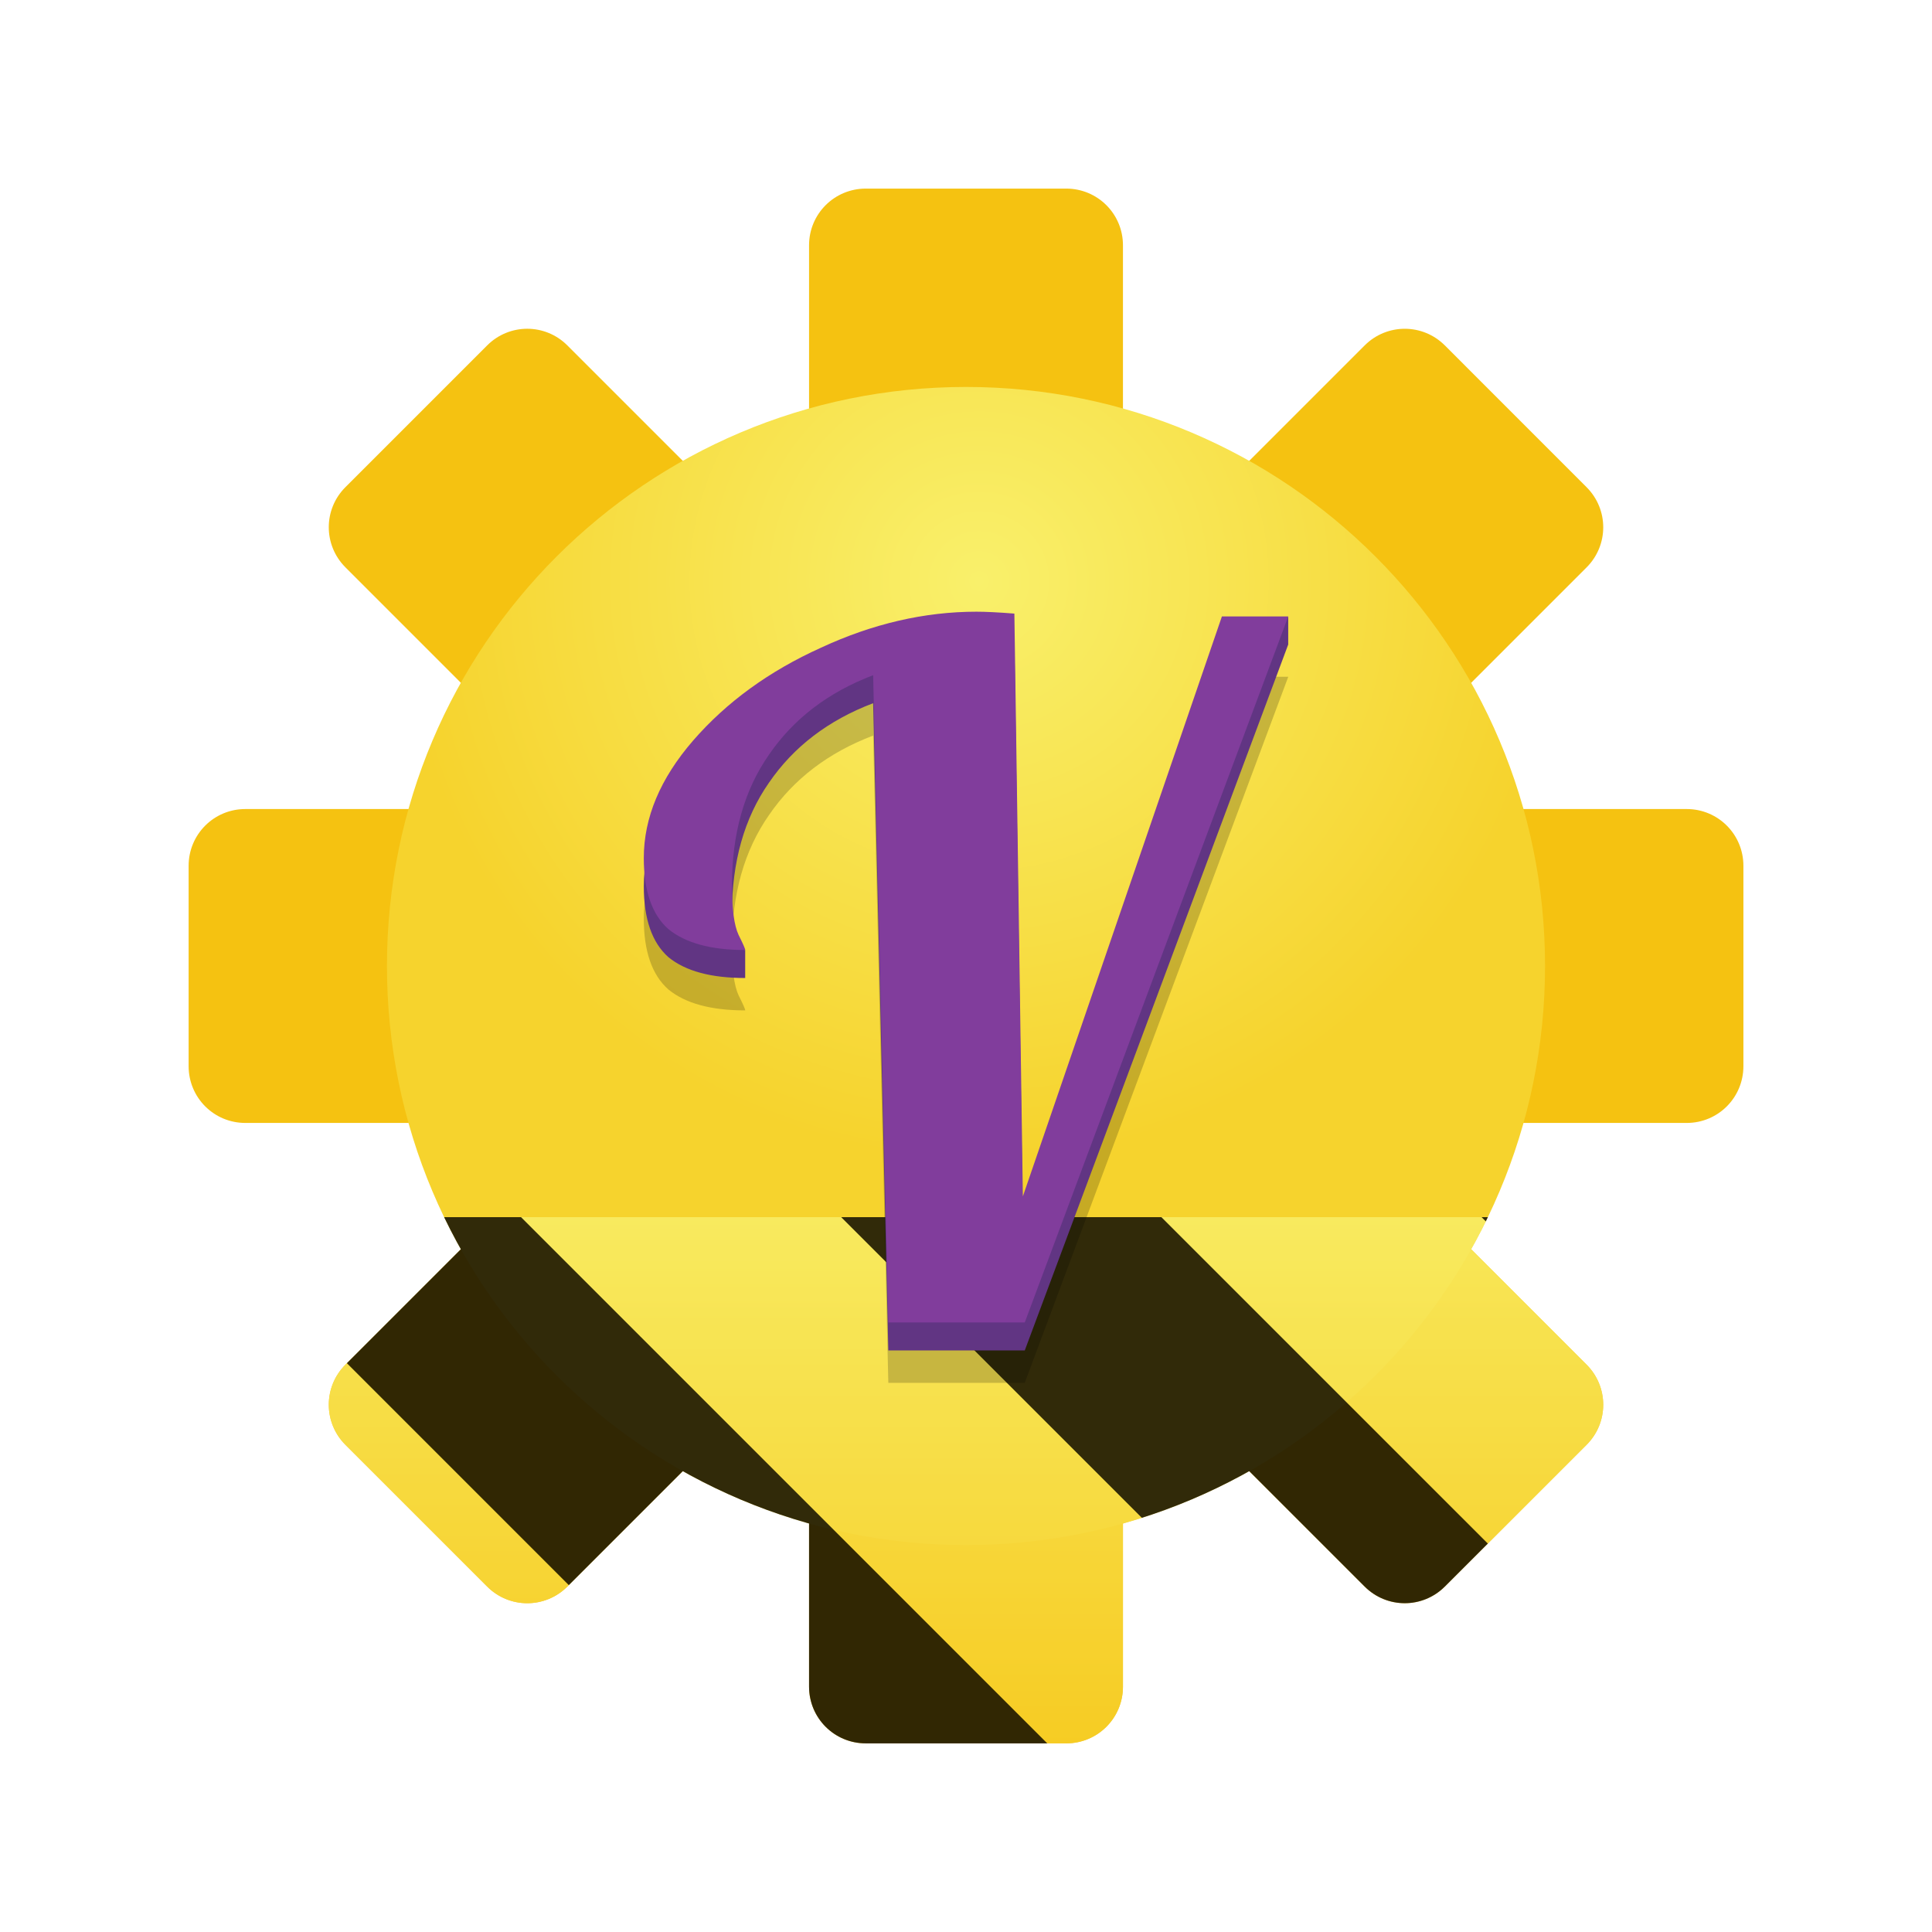
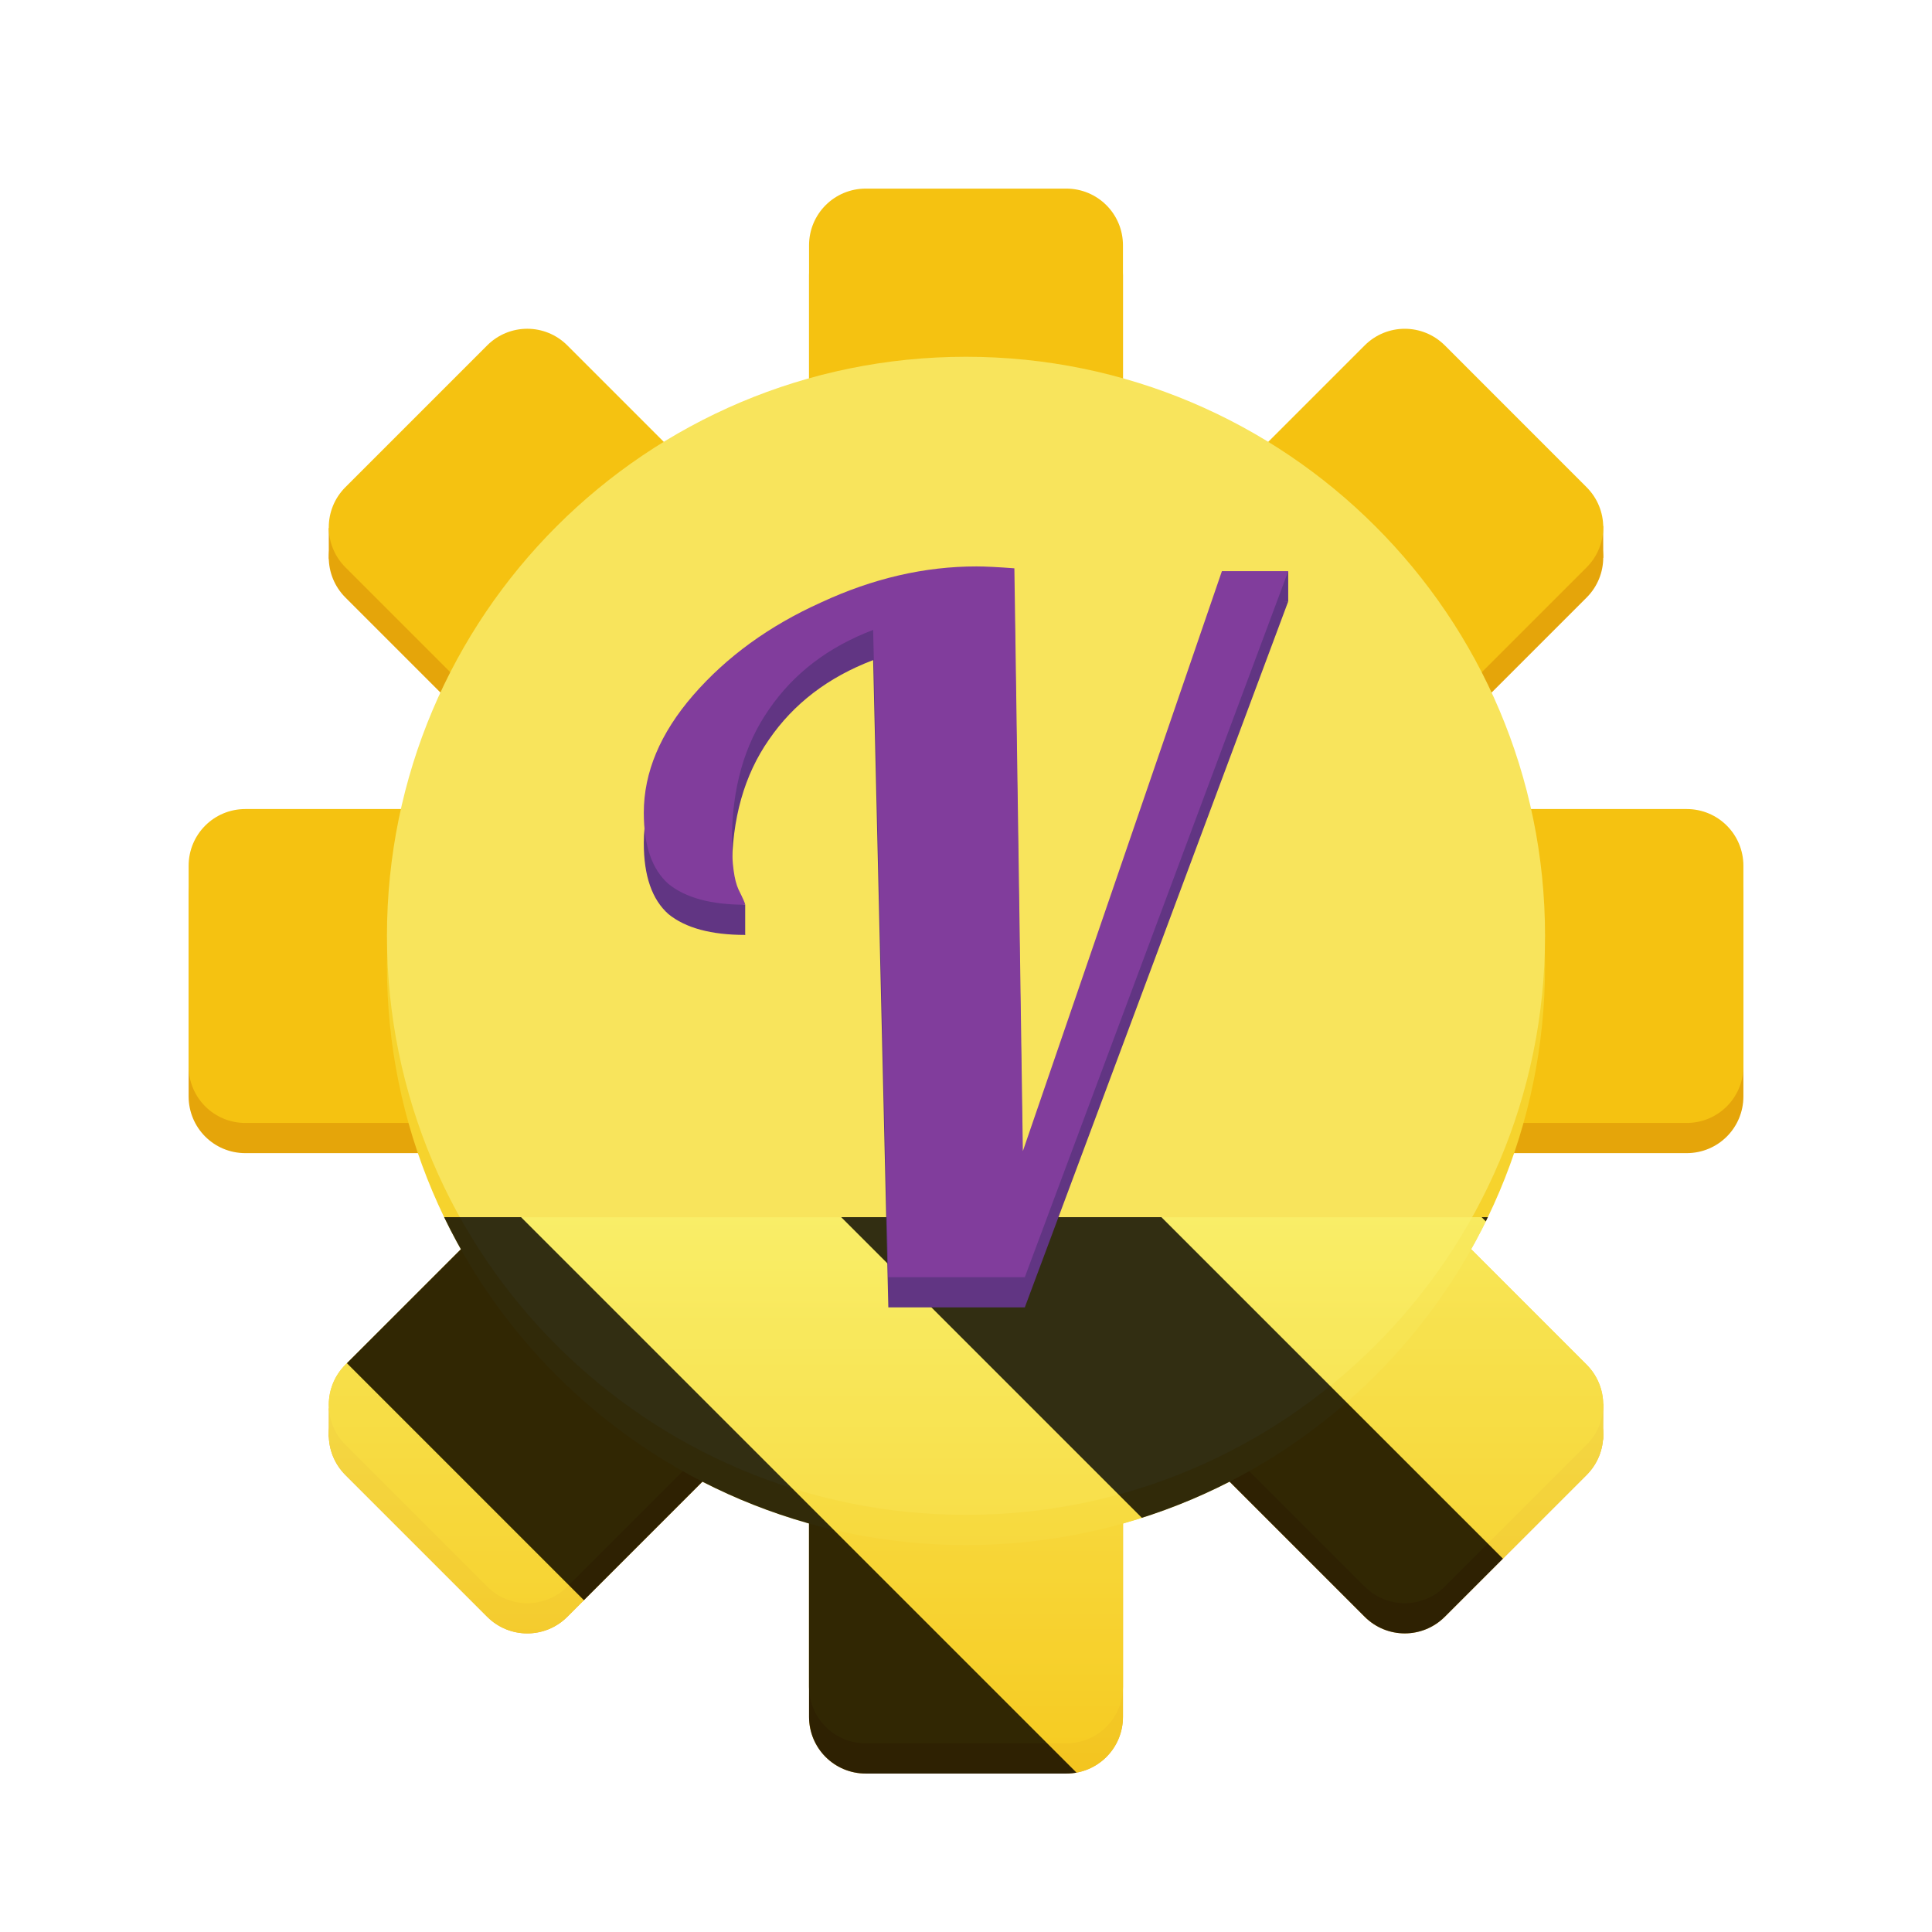
- <svg xmlns="http://www.w3.org/2000/svg" height="128px" viewBox="0 0 128 128" width="128px" version="1.1" id="svg65">
-   <defs id="defs69" />
-   <radialGradient id="a" cx="64.869" cy="38.507" gradientUnits="userSpaceOnUse" r="38.363">
-     <stop offset="0" stop-color="#f9f06b" id="stop2" />
-     <stop offset="1" stop-color="#f6d32d" id="stop4" />
-   </radialGradient>
+ <svg xmlns="http://www.w3.org/2000/svg" height="128px" viewBox="0 0 128 128" width="128px" version="1.1" id="svg90">
+   <defs id="defs94" />
+   <clipPath id="a">
+     <rect height="128" width="128" id="rect2" />
+   </clipPath>
  <clipPath id="b">
-     <rect height="128" width="128" id="rect7" />
+     <rect height="128" width="128" id="rect5" />
  </clipPath>
-   <clipPath id="c">
-     <rect height="128" width="128" id="rect10" />
-   </clipPath>
-   <filter id="d" height="1" width="1" x="0" y="0">
-     <feColorMatrix in="SourceGraphic" type="matrix" values="0 0 0 0 1 0 0 0 0 1 0 0 0 0 1 0 0 0 1 0" id="feColorMatrix13" />
+   <filter id="c" height="1" width="1" x="0" y="0">
+     <feColorMatrix in="SourceGraphic" type="matrix" values="0 0 0 0 1 0 0 0 0 1 0 0 0 0 1 0 0 0 1 0" id="feColorMatrix8" />
  </filter>
-   <mask id="e">
-     <g clip-path="url(#c)" filter="url(#d)" id="g28">
-       <g clip-path="url(#b)" id="g26">
-         <path d="m 22.887 32.273 l 9.387 -9.387 c 1.473 -1.473 3.844 -1.473 5.316 0 l 67.523 67.523 c 1.473 1.473 1.473 3.844 0 5.316 l -9.387 9.387 c -1.473 1.473 -3.844 1.473 -5.316 0 l -67.523 -67.523 c -1.473 -1.473 -1.473 -3.844 0 -5.316 z m 72.84 -9.387 l 9.387 9.391 c 1.473 1.473 1.473 3.844 0 5.316 l -67.523 67.52 c -1.473 1.473 -3.844 1.473 -5.316 0 l -9.387 -9.387 c -1.473 -1.473 -1.473 -3.844 0 -5.316 l 67.523 -67.523 c 1.473 -1.473 3.844 -1.473 5.316 0 z m -83.23 47.75 v -13.273 c 0 -2.086 1.676 -3.762 3.758 -3.762 h 95.492 c 2.082 0 3.758 1.676 3.758 3.762 v 13.273 c 0 2.086 -1.676 3.762 -3.758 3.762 h -95.492 c -2.082 0 -3.758 -1.676 -3.758 -3.762 z m 44.867 -58.141 h 13.273 c 2.086 0 3.762 1.676 3.762 3.758 v 95.492 c 0 2.082 -1.676 3.758 -3.762 3.758 h -13.273 c -2.086 0 -3.762 -1.676 -3.762 -3.758 v -95.492 c 0 -2.082 1.676 -3.758 3.762 -3.758 z m 0 0" fill="#f5c211" id="path16" />
-         <path d="m 102.363 64 c 0 21.188 -17.176 38.363 -38.363 38.363 s -38.363 -17.176 -38.363 -38.363 s 17.176 -38.363 38.363 -38.363 s 38.363 17.176 38.363 38.363 z m 0 0" fill="url(#a)" id="path18" />
-         <path d="m 57.848 48.734 c -2.973 1.129 -5.273 2.887 -6.906 5.273 c -1.633 2.344 -2.449 5.23 -2.449 8.664 c 0 1.547 0.145 2.637 0.438 3.266 c 0.293 0.586 0.441 0.918 0.441 1.004 c -2.262 0 -3.957 -0.461 -5.086 -1.383 c -1.09 -0.961 -1.633 -2.531 -1.633 -4.707 c 0 -2.68 1.09 -5.273 3.266 -7.785 c 2.219 -2.555 5.043 -4.605 8.477 -6.156 c 3.43 -1.59 6.863 -2.383 10.297 -2.383 c 0.586 0 1.422 0.039 2.512 0.125 l 0.562 38.613 l 13.188 -38.426 h 4.395 l -17.457 46.777 h -9.039 z m 0 0" fill-opacity="0.197" id="path20" />
-         <path d="m 49.371 62.941 v 1.855 l -3.445 -2.68 z m 35.977 -22.102 v 1.855 l -1.66 0.512 z m -27.5 5.75 c -2.973 1.129 -5.273 2.887 -6.906 5.273 c -1.633 2.344 -2.449 5.234 -2.449 8.664 c 0 1.551 0.145 2.637 0.438 3.266 c 0.293 0.586 0.441 0.922 0.441 1.004 c -2.262 0 -3.957 -0.457 -5.086 -1.379 c -1.09 -0.965 -1.633 -2.535 -1.633 -4.711 c 0 -2.68 1.09 -5.273 3.266 -7.785 c 2.219 -2.555 5.043 -4.605 8.477 -6.152 c 3.43 -1.59 6.863 -2.387 10.297 -2.387 c 0.586 0 1.422 0.043 2.512 0.125 l 0.562 38.617 l 13.188 -38.43 h 4.395 l -17.457 46.777 h -9.039 z m 0 0" fill="#613583" id="path22" />
-         <path d="m 57.848 44.734 c -2.973 1.129 -5.273 2.887 -6.906 5.273 c -1.633 2.344 -2.449 5.23 -2.449 8.664 c 0 1.547 0.145 2.637 0.438 3.266 c 0.293 0.586 0.441 0.918 0.441 1.004 c -2.262 0 -3.957 -0.461 -5.086 -1.383 c -1.09 -0.961 -1.633 -2.531 -1.633 -4.707 c 0 -2.68 1.09 -5.273 3.266 -7.785 c 2.219 -2.555 5.043 -4.605 8.477 -6.156 c 3.43 -1.59 6.863 -2.383 10.297 -2.383 c 0.586 0 1.422 0.039 2.512 0.125 l 0.562 38.613 l 13.188 -38.426 h 4.395 l -17.457 46.777 h -9.039 z m 0 0" fill="#813d9c" id="path24" />
+   <mask id="d">
+     <g clip-path="url(#b)" filter="url(#c)" id="g37">
+       <g clip-path="url(#a)" id="g35">
+         <path d="m 22.887 34.273 l 9.387 -9.387 c 1.473 -1.473 3.844 -1.473 5.316 0 l 67.523 67.523 c 1.473 1.473 1.473 3.844 0 5.316 l -9.387 9.387 c -1.473 1.473 -3.844 1.473 -5.316 0 l -67.523 -67.523 c -1.473 -1.473 -1.473 -3.844 0 -5.316 z m 72.84 -9.387 l 9.387 9.391 c 1.473 1.473 1.473 3.844 0 5.316 l -67.523 67.52 c -1.473 1.473 -3.844 1.473 -5.316 0 l -9.387 -9.387 c -1.473 -1.473 -1.473 -3.844 0 -5.316 l 67.523 -67.523 c 1.473 -1.473 3.844 -1.473 5.316 0 z m -83.23 47.75 v -13.273 c 0 -2.086 1.676 -3.762 3.758 -3.762 h 95.492 c 2.082 0 3.758 1.676 3.758 3.762 v 13.273 c 0 2.086 -1.676 3.762 -3.758 3.762 h -95.492 c -2.082 0 -3.758 -1.676 -3.758 -3.762 z m 44.867 -58.141 h 13.273 c 2.086 0 3.762 1.676 3.762 3.758 v 95.492 c 0 2.082 -1.676 3.758 -3.762 3.758 h -13.273 c -2.086 0 -3.762 -1.676 -3.762 -3.758 v -95.492 c 0 -2.082 1.676 -3.758 3.762 -3.758 z m 0 0" fill="#e5a50a" id="path11" />
+         <path d="m 106.219 92.992 l -0.012 2.379 l -2.676 0.176 z m 0 0" fill="#e5a50a" fill-opacity="0.999" id="path13" />
+         <path d="m 21.789 93.301 l -0.004 1.906 l 3.398 -0.492 z m 0 0" fill="#e5a50a" fill-opacity="1" id="path15" />
+         <path d="m 21.781 34.977 l 0.004 2.066 l 3.496 -0.57 z m 0 0" fill="#e5a50a" fill-opacity="1" id="path17" />
+         <path d="m 106.215 34.836 l 0.004 2.129 l -2.957 -1.246 z m 0 0" fill="#e5a50a" fill-opacity="1" id="path19" />
+         <path d="m 22.887 32.273 l 9.387 -9.387 c 1.473 -1.473 3.844 -1.473 5.316 0 l 67.523 67.523 c 1.473 1.473 1.473 3.844 0 5.316 l -9.387 9.387 c -1.473 1.473 -3.844 1.473 -5.316 0 l -67.523 -67.523 c -1.473 -1.473 -1.473 -3.844 0 -5.316 z m 72.84 -9.387 l 9.387 9.391 c 1.473 1.473 1.473 3.844 0 5.316 l -67.523 67.52 c -1.473 1.473 -3.844 1.473 -5.316 0 l -9.387 -9.387 c -1.473 -1.473 -1.473 -3.844 0 -5.316 l 67.523 -67.523 c 1.473 -1.473 3.844 -1.473 5.316 0 z m -83.23 47.75 v -13.273 c 0 -2.086 1.676 -3.762 3.758 -3.762 h 95.492 c 2.082 0 3.758 1.676 3.758 3.762 v 13.273 c 0 2.086 -1.676 3.762 -3.758 3.762 h -95.492 c -2.082 0 -3.758 -1.676 -3.758 -3.762 z m 44.867 -58.141 h 13.273 c 2.086 0 3.762 1.676 3.762 3.758 v 95.492 c 0 2.082 -1.676 3.758 -3.762 3.758 h -13.273 c -2.086 0 -3.762 -1.676 -3.762 -3.758 v -95.492 c 0 -2.082 1.676 -3.758 3.762 -3.758 z m 0 0" fill="#f5c211" id="path21" />
+         <path d="m 102.363 64 c 0 21.188 -17.176 38.363 -38.363 38.363 s -38.363 -17.176 -38.363 -38.363 s 17.176 -38.363 38.363 -38.363 s 38.363 17.176 38.363 38.363 z m 0 0" fill="#f6d32d" id="path23" />
+         <path d="m 102.363 62 c 0 21.188 -17.176 38.363 -38.363 38.363 s -38.363 -17.176 -38.363 -38.363 s 17.176 -38.363 38.363 -38.363 s 38.363 17.176 38.363 38.363 z m 0 0" fill="#f8e45c" id="path25" />
+         <path d="m 57.848 43.734 c -2.973 1.129 -5.273 2.887 -6.906 5.273 c -1.633 2.344 -2.449 5.23 -2.449 8.664 c 0 1.551 0.145 2.637 0.438 3.266 c 0.293 0.586 0.441 0.922 0.441 1.004 c -2.262 0 -3.957 -0.461 -5.086 -1.379 c -1.09 -0.965 -1.633 -2.535 -1.633 -4.711 c 0 -2.68 1.09 -5.273 3.266 -7.785 c 2.219 -2.555 5.043 -4.605 8.477 -6.152 c 3.43 -1.594 6.863 -2.387 10.297 -2.387 c 0.586 0 1.422 0.043 2.512 0.125 l 0.562 38.613 l 13.188 -38.426 h 4.395 l -17.453 46.777 h -9.043 z m 0 0" fill="#613583" id="path27" />
+         <path d="m 85.348 37.84 v 2 l -2.285 0.332 z m 0 0" fill="#613583" id="path29" />
+         <path d="m 49.371 59.941 v 2 l -3.031 -2.617 z m 0 0" fill="#613583" id="path31" />
+         <path d="m 57.848 41.734 c -2.973 1.129 -5.273 2.887 -6.906 5.273 c -1.633 2.344 -2.449 5.23 -2.449 8.664 c 0 1.551 0.145 2.637 0.438 3.266 c 0.293 0.586 0.441 0.922 0.441 1.004 c -2.262 0 -3.957 -0.461 -5.086 -1.379 c -1.09 -0.965 -1.633 -2.535 -1.633 -4.711 c 0 -2.68 1.09 -5.273 3.266 -7.785 c 2.219 -2.555 5.043 -4.605 8.477 -6.152 c 3.43 -1.594 6.863 -2.387 10.297 -2.387 c 0.586 0 1.422 0.043 2.512 0.125 l 0.562 38.613 l 13.188 -38.426 h 4.395 l -17.453 46.777 h -9.043 z m 0 0" fill="#813d9c" id="path33" />
      </g>
    </g>
  </mask>
-   <mask id="f">
-     <g filter="url(#d)" id="g33">
-       <rect fill-opacity="0.8" height="128" width="128" id="rect31" />
+   <mask id="e">
+     <g filter="url(#c)" id="g42">
+       <rect fill-opacity="0.8" height="128" width="128" id="rect40" />
    </g>
  </mask>
-   <linearGradient id="g" gradientTransform="matrix(0 0.37 -0.98462 0 295.385 -30.36)" gradientUnits="userSpaceOnUse" x1="300" x2="428" y1="235" y2="235">
-     <stop offset="0" stop-color="#f9f06b" id="stop36" />
-     <stop offset="1" stop-color="#f5c211" id="stop38" />
+   <linearGradient id="f" gradientTransform="matrix(0 0.37 -0.98462 0 295.385 -30.36)" gradientUnits="userSpaceOnUse" x1="300" x2="428" y1="235" y2="235">
+     <stop offset="0" stop-color="#f9f06b" id="stop45" />
+     <stop offset="1" stop-color="#f5c211" id="stop47" />
  </linearGradient>
+   <clipPath id="g">
+     <rect height="128" width="128" id="rect50" />
+   </clipPath>
  <clipPath id="h">
-     <rect height="128" width="128" id="rect41" />
+     <rect height="128" width="128" id="rect53" />
  </clipPath>
-   <clipPath id="i">
-     <rect height="128" width="128" id="rect44" />
-   </clipPath>
-   <path d="m 22.887 32.273 l 9.387 -9.387 c 1.473 -1.473 3.844 -1.473 5.316 0 l 67.523 67.523 c 1.473 1.473 1.473 3.844 0 5.316 l -9.387 9.387 c -1.473 1.473 -3.844 1.473 -5.316 0 l -67.523 -67.523 c -1.473 -1.473 -1.473 -3.844 0 -5.316 z m 72.84 -9.387 l 9.387 9.391 c 1.473 1.473 1.473 3.844 0 5.316 l -67.523 67.52 c -1.473 1.473 -3.844 1.473 -5.316 0 l -9.387 -9.387 c -1.473 -1.473 -1.473 -3.844 0 -5.316 l 67.523 -67.523 c 1.473 -1.473 3.844 -1.473 5.316 0 z m -83.23 47.75 v -13.273 c 0 -2.086 1.676 -3.762 3.758 -3.762 h 95.492 c 2.082 0 3.758 1.676 3.758 3.762 v 13.273 c 0 2.086 -1.676 3.762 -3.758 3.762 h -95.492 c -2.082 0 -3.758 -1.676 -3.758 -3.762 z m 44.867 -58.141 h 13.273 c 2.086 0 3.762 1.676 3.762 3.758 v 95.492 c 0 2.082 -1.676 3.758 -3.762 3.758 h -13.273 c -2.086 0 -3.762 -1.676 -3.762 -3.758 v -95.492 c 0 -2.082 1.676 -3.758 3.762 -3.758 z m 0 0" fill="#f5c211" id="path47" />
-   <path d="m 102.363 64 c 0 21.188 -17.176 38.363 -38.363 38.363 s -38.363 -17.176 -38.363 -38.363 s 17.176 -38.363 38.363 -38.363 s 38.363 17.176 38.363 38.363 z m 0 0" fill="url(#a)" id="path49" />
-   <g clip-path="url(#i)" mask="url(#e)" id="g63">
-     <g clip-path="url(#h)" mask="url(#f)" id="g61">
-       <path d="m 128 80.641 v 47.359 h -128 v -47.359 z m 0 0" fill="url(#g)" id="path57" />
-       <path d="m 13.309 80.641 l 47.355 47.359 h 21.215 l -47.359 -47.359 z m 42.422 0 l 47.363 47.359 h 21.215 l -47.363 -47.359 z m 42.43 0 l 29.84 29.84 v -21.211 l -8.629 -8.629 z m -98.16 7.906 v 21.215 l 18.238 18.238 h 21.215 z m 0 0" id="path59" />
+   <g fill="#e5a50a" id="g66">
+     <path d="m 22.887 34.273 l 9.387 -9.387 c 1.473 -1.473 3.844 -1.473 5.316 0 l 67.523 67.523 c 1.473 1.473 1.473 3.844 0 5.316 l -9.387 9.387 c -1.473 1.473 -3.844 1.473 -5.316 0 l -67.523 -67.523 c -1.473 -1.473 -1.473 -3.844 0 -5.316 z m 72.84 -9.387 l 9.387 9.391 c 1.473 1.473 1.473 3.844 0 5.316 l -67.523 67.52 c -1.473 1.473 -3.844 1.473 -5.316 0 l -9.387 -9.387 c -1.473 -1.473 -1.473 -3.844 0 -5.316 l 67.523 -67.523 c 1.473 -1.473 3.844 -1.473 5.316 0 z m -83.23 47.75 v -13.273 c 0 -2.086 1.676 -3.762 3.758 -3.762 h 95.492 c 2.082 0 3.758 1.676 3.758 3.762 v 13.273 c 0 2.086 -1.676 3.762 -3.758 3.762 h -95.492 c -2.082 0 -3.758 -1.676 -3.758 -3.762 z m 44.867 -58.141 h 13.273 c 2.086 0 3.762 1.676 3.762 3.758 v 95.492 c 0 2.082 -1.676 3.758 -3.762 3.758 h -13.273 c -2.086 0 -3.762 -1.676 -3.762 -3.758 v -95.492 c 0 -2.082 1.676 -3.758 3.762 -3.758 z m 0 0" id="path56" />
+     <path d="m 106.219 92.992 l -0.012 2.379 l -2.676 0.176 z m 0 0" fill-opacity="0.999" id="path58" />
+     <path d="m 21.789 93.301 l -0.004 1.906 l 3.398 -0.492 z m 0 0" fill-opacity="1" id="path60" />
+     <path d="m 21.781 34.977 l 0.004 2.066 l 3.496 -0.57 z m 0 0" fill-opacity="1" id="path62" />
+     <path d="m 106.215 34.836 l 0.004 2.129 l -2.957 -1.246 z m 0 0" fill-opacity="1" id="path64" />
+   </g>
+   <path d="m 22.887 32.273 l 9.387 -9.387 c 1.473 -1.473 3.844 -1.473 5.316 0 l 67.523 67.523 c 1.473 1.473 1.473 3.844 0 5.316 l -9.387 9.387 c -1.473 1.473 -3.844 1.473 -5.316 0 l -67.523 -67.523 c -1.473 -1.473 -1.473 -3.844 0 -5.316 z m 72.84 -9.387 l 9.387 9.391 c 1.473 1.473 1.473 3.844 0 5.316 l -67.523 67.52 c -1.473 1.473 -3.844 1.473 -5.316 0 l -9.387 -9.387 c -1.473 -1.473 -1.473 -3.844 0 -5.316 l 67.523 -67.523 c 1.473 -1.473 3.844 -1.473 5.316 0 z m -83.23 47.75 v -13.273 c 0 -2.086 1.676 -3.762 3.758 -3.762 h 95.492 c 2.082 0 3.758 1.676 3.758 3.762 v 13.273 c 0 2.086 -1.676 3.762 -3.758 3.762 h -95.492 c -2.082 0 -3.758 -1.676 -3.758 -3.762 z m 44.867 -58.141 h 13.273 c 2.086 0 3.762 1.676 3.762 3.758 v 95.492 c 0 2.082 -1.676 3.758 -3.762 3.758 h -13.273 c -2.086 0 -3.762 -1.676 -3.762 -3.758 v -95.492 c 0 -2.082 1.676 -3.758 3.762 -3.758 z m 0 0" fill="#f5c211" id="path68" />
+   <path d="m 102.363 64 c 0 21.188 -17.176 38.363 -38.363 38.363 s -38.363 -17.176 -38.363 -38.363 s 17.176 -38.363 38.363 -38.363 s 38.363 17.176 38.363 38.363 z m 0 0" fill="#f6d32d" id="path70" />
+   <path d="m 102.363 62 c 0 21.188 -17.176 38.363 -38.363 38.363 s -38.363 -17.176 -38.363 -38.363 s 17.176 -38.363 38.363 -38.363 s 38.363 17.176 38.363 38.363 z m 0 0" fill="#f8e45c" id="path72" />
+   <g clip-path="url(#h)" mask="url(#d)" id="g88">
+     <g clip-path="url(#g)" mask="url(#e)" id="g86">
+       <path d="m 128 80.641 v 47.359 h -128 v -47.359 z m 0 0" fill="url(#f)" id="path82" />
+       <path d="m 13.309 80.641 l 47.355 47.359 h 21.215 l -47.359 -47.359 z m 42.422 0 l 47.363 47.359 h 21.215 l -47.363 -47.359 z m 42.43 0 l 29.84 29.84 v -21.211 l -8.629 -8.629 z m -98.16 7.906 v 21.215 l 18.238 18.238 h 21.215 z m 0 0" id="path84" />
    </g>
  </g>
-   <path d="m 57.848 48.734 c -2.973 1.129 -5.273 2.887 -6.906 5.273 c -1.633 2.344 -2.449 5.23 -2.449 8.664 c 0 1.547 0.145 2.637 0.438 3.266 c 0.293 0.586 0.441 0.918 0.441 1.004 c -2.262 0 -3.957 -0.461 -5.086 -1.383 c -1.09 -0.961 -1.633 -2.531 -1.633 -4.707 c 0 -2.68 1.09 -5.273 3.266 -7.785 c 2.219 -2.555 5.043 -4.605 8.477 -6.156 c 3.43 -1.59 6.863 -2.383 10.297 -2.383 c 0.586 0 1.422 0.039 2.512 0.125 l 0.562 38.613 l 13.188 -38.426 h 4.395 l -17.457 46.777 h -9.039 z m 0 0" fill-opacity="0.197" id="path51" />
-   <path d="m 49.371 62.941 v 1.855 l -3.445 -2.68 z m 35.977 -22.102 v 1.855 l -1.66 0.512 z m -27.5 5.75 c -2.973 1.129 -5.273 2.887 -6.906 5.273 c -1.633 2.344 -2.449 5.234 -2.449 8.664 c 0 1.551 0.145 2.637 0.438 3.266 c 0.293 0.586 0.441 0.922 0.441 1.004 c -2.262 0 -3.957 -0.457 -5.086 -1.379 c -1.09 -0.965 -1.633 -2.535 -1.633 -4.711 c 0 -2.68 1.09 -5.273 3.266 -7.785 c 2.219 -2.555 5.043 -4.605 8.477 -6.152 c 3.43 -1.59 6.863 -2.387 10.297 -2.387 c 0.586 0 1.422 0.043 2.512 0.125 l 0.562 38.617 l 13.188 -38.43 h 4.395 l -17.457 46.777 h -9.039 z m 0 0" fill="#613583" id="path53" />
-   <path d="m 57.848 44.734 c -2.973 1.129 -5.273 2.887 -6.906 5.273 c -1.633 2.344 -2.449 5.23 -2.449 8.664 c 0 1.547 0.145 2.637 0.438 3.266 c 0.293 0.586 0.441 0.918 0.441 1.004 c -2.262 0 -3.957 -0.461 -5.086 -1.383 c -1.09 -0.961 -1.633 -2.531 -1.633 -4.707 c 0 -2.68 1.09 -5.273 3.266 -7.785 c 2.219 -2.555 5.043 -4.605 8.477 -6.156 c 3.43 -1.59 6.863 -2.383 10.297 -2.383 c 0.586 0 1.422 0.039 2.512 0.125 l 0.562 38.613 l 13.188 -38.426 h 4.395 l -17.457 46.777 h -9.039 z m 0 0" fill="#813d9c" id="path55" />
+   <path d="m 57.848 43.734 c -2.973 1.129 -5.273 2.887 -6.906 5.273 c -1.633 2.344 -2.449 5.23 -2.449 8.664 c 0 1.551 0.145 2.637 0.438 3.266 c 0.293 0.586 0.441 0.922 0.441 1.004 c -2.262 0 -3.957 -0.461 -5.086 -1.379 c -1.09 -0.965 -1.633 -2.535 -1.633 -4.711 c 0 -2.68 1.09 -5.273 3.266 -7.785 c 2.219 -2.555 5.043 -4.605 8.477 -6.152 c 3.43 -1.594 6.863 -2.387 10.297 -2.387 c 0.586 0 1.422 0.043 2.512 0.125 l 0.562 38.613 l 13.188 -38.426 h 4.395 l -17.453 46.777 h -9.043 z m 0 0" fill="#613583" id="path74" />
+   <path d="m 85.348 37.84 v 2 l -2.285 0.332 z m 0 0" fill="#613583" id="path76" />
+   <path d="m 49.371 59.941 v 2 l -3.031 -2.617 z m 0 0" fill="#613583" id="path78" />
+   <path d="m 57.848 41.734 c -2.973 1.129 -5.273 2.887 -6.906 5.273 c -1.633 2.344 -2.449 5.23 -2.449 8.664 c 0 1.551 0.145 2.637 0.438 3.266 c 0.293 0.586 0.441 0.922 0.441 1.004 c -2.262 0 -3.957 -0.461 -5.086 -1.379 c -1.09 -0.965 -1.633 -2.535 -1.633 -4.711 c 0 -2.68 1.09 -5.273 3.266 -7.785 c 2.219 -2.555 5.043 -4.605 8.477 -6.152 c 3.43 -1.594 6.863 -2.387 10.297 -2.387 c 0.586 0 1.422 0.043 2.512 0.125 l 0.562 38.613 l 13.188 -38.426 h 4.395 l -17.453 46.777 h -9.043 z m 0 0" fill="#813d9c" id="path80" />
</svg>
